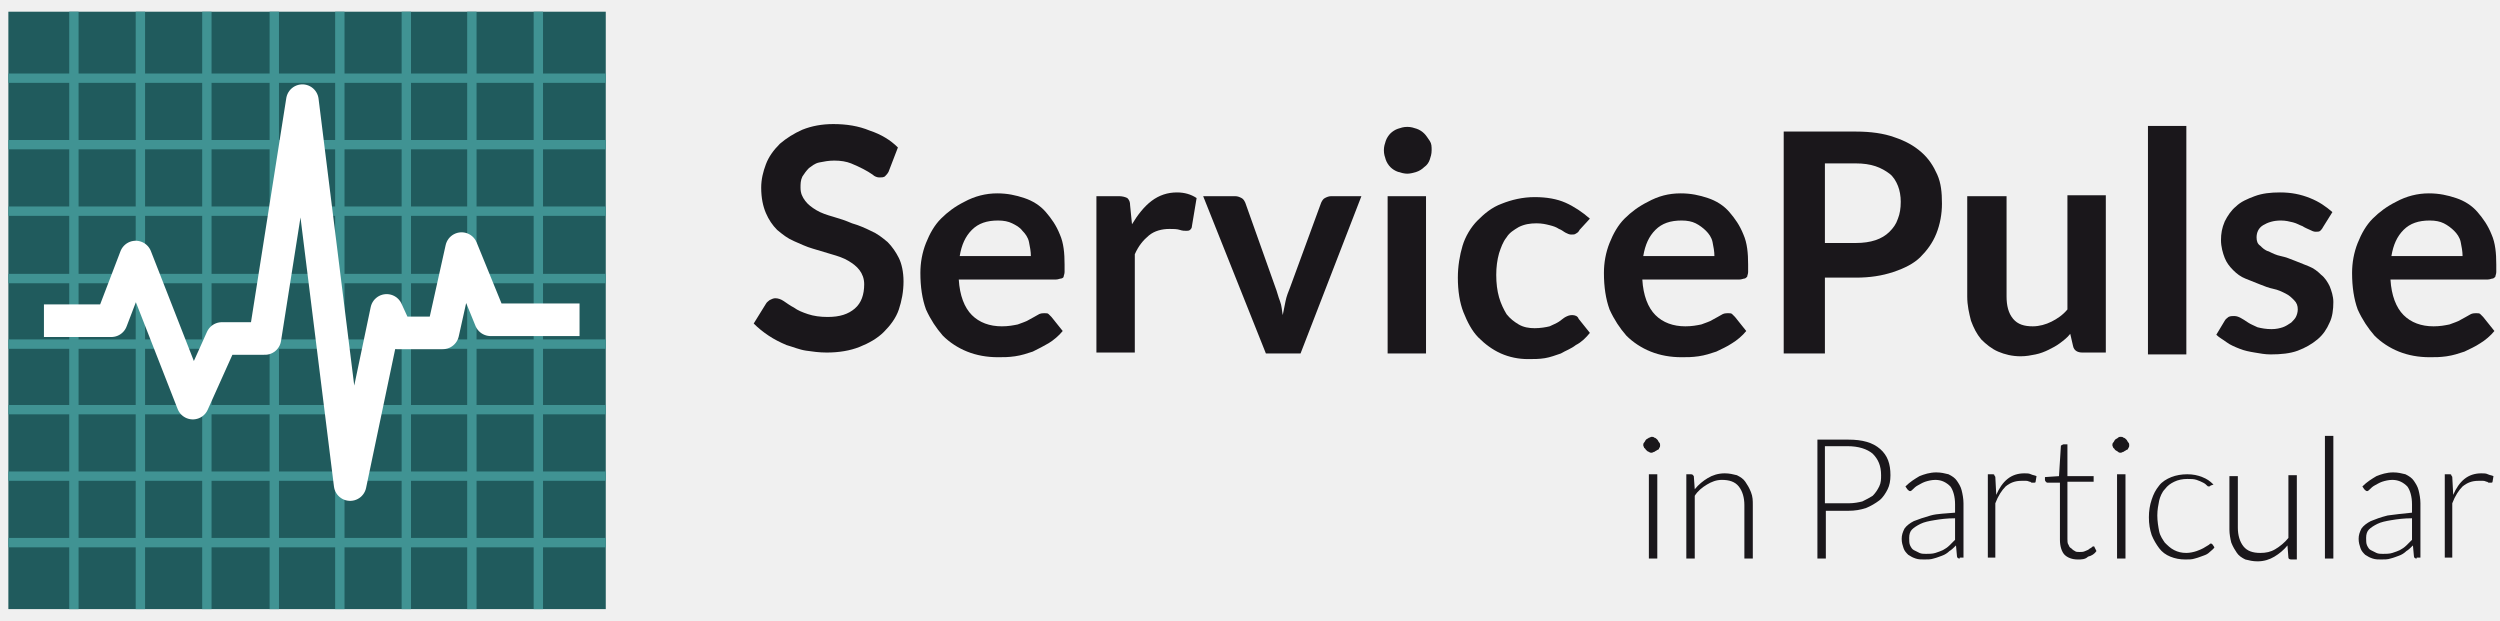
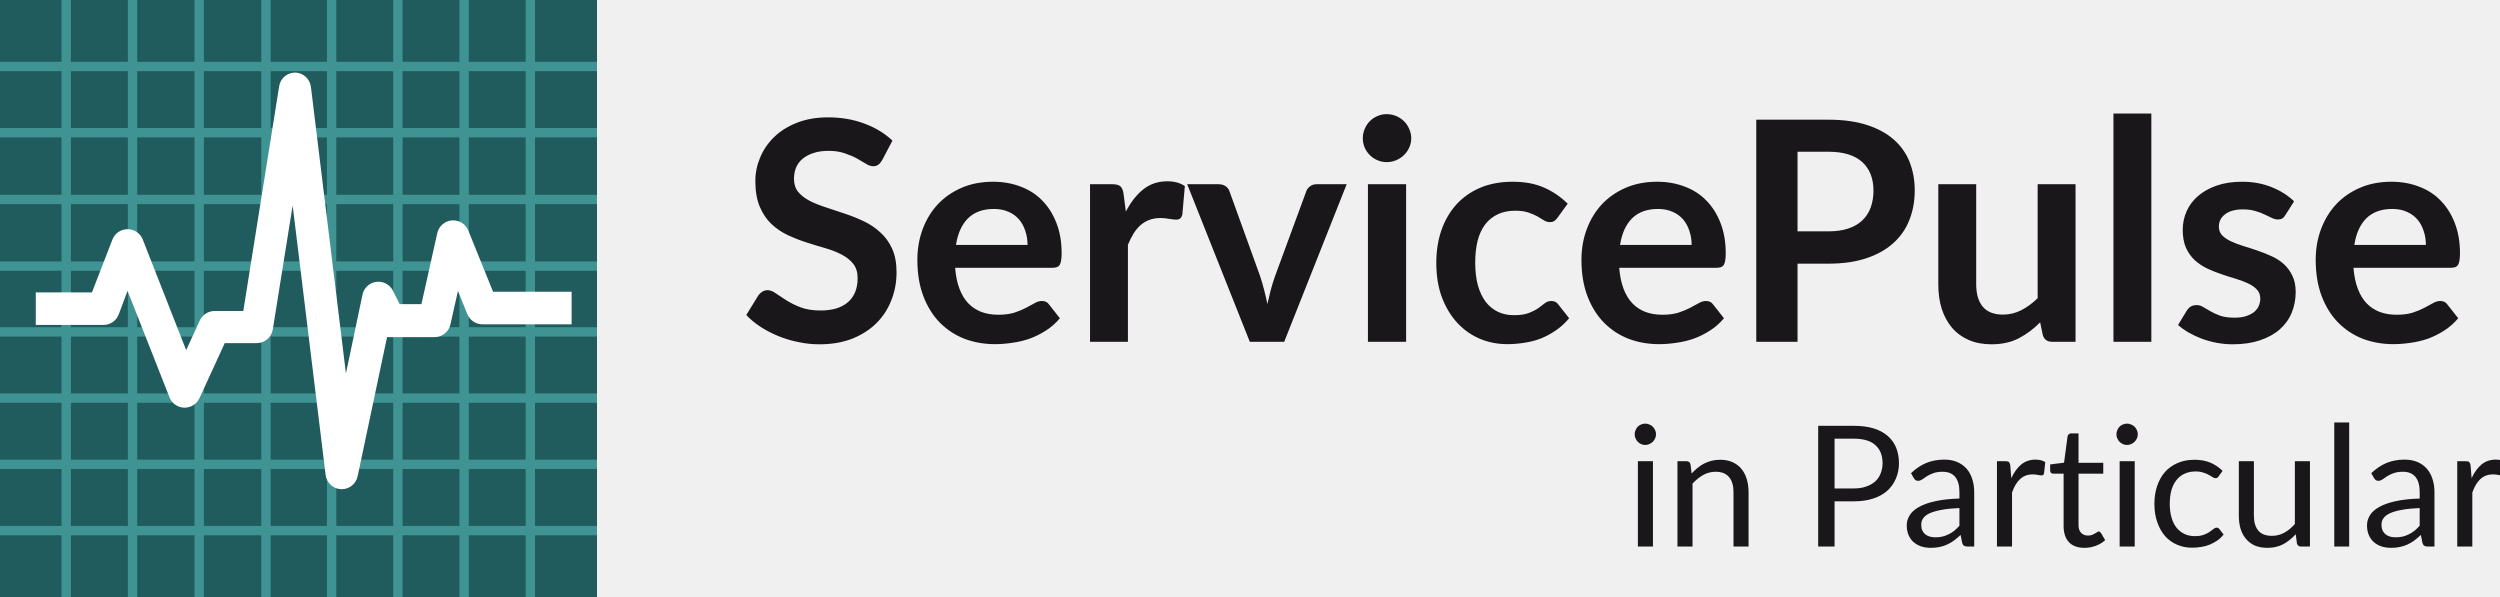
- <svg xmlns="http://www.w3.org/2000/svg" fill-rule="evenodd" xml:space="preserve" height="100%" width="100%" version="1.1" stroke-miterlimit="1.414" clip-rule="evenodd" viewBox="0 0 451 112">
-   <g transform="translate(-52 -80)">
-     <g id="SP-bw" transform="matrix(1.6892 0 0 1.6892 -178.25 -93.734)">
-       <path fill="#1a171b" d="m231.2 121.2c-0.1 0.2-0.3 0.4-0.4 0.5-0.2 0.1-0.3 0.1-0.6 0.1-0.2 0-0.5-0.1-0.7-0.3-0.3-0.2-0.6-0.4-1-0.6s-0.8-0.4-1.3-0.6-1.1-0.3-1.8-0.3c-0.6 0-1.1 0.1-1.6 0.2s-0.8 0.4-1.1 0.6c-0.3 0.3-0.5 0.6-0.7 0.9-0.2 0.4-0.2 0.8-0.2 1.2 0 0.6 0.2 1 0.5 1.4s0.7 0.7 1.2 1 1.1 0.5 1.8 0.7 1.3 0.4 2 0.7c0.7 0.2 1.4 0.5 2 0.8 0.7 0.3 1.2 0.7 1.8 1.2 0.5 0.5 0.9 1.1 1.2 1.7s0.5 1.5 0.5 2.5c0 1.1-0.2 2.1-0.5 3s-0.9 1.7-1.6 2.4-1.6 1.2-2.6 1.6-2.2 0.6-3.5 0.6c-0.8 0-1.5-0.1-2.2-0.2s-1.4-0.4-2.1-0.6c-0.7-0.3-1.3-0.6-1.9-1s-1.1-0.8-1.6-1.3l1.3-2.1c0.1-0.2 0.3-0.3 0.4-0.4 0.2-0.1 0.4-0.2 0.6-0.2 0.3 0 0.6 0.1 0.9 0.3s0.7 0.5 1.1 0.7c0.4 0.3 0.9 0.5 1.5 0.7s1.3 0.3 2.1 0.3c1.3 0 2.2-0.3 2.9-0.9s1-1.5 1-2.6c0-0.6-0.2-1.1-0.5-1.5s-0.7-0.7-1.2-1-1.1-0.5-1.8-0.7-1.3-0.4-2-0.6-1.3-0.5-2-0.8-1.2-0.7-1.8-1.2c-0.5-0.5-0.9-1.1-1.2-1.8s-0.5-1.6-0.5-2.7c0-0.9 0.2-1.7 0.5-2.5s0.8-1.5 1.5-2.2c0.7-0.6 1.5-1.1 2.4-1.5 1-0.4 2.1-0.6 3.3-0.6 1.4 0 2.7 0.2 3.9 0.7 1.2 0.4 2.2 1 3 1.8l-1 2.6z" fill-rule="nonzero" />
-       <path fill="#1a171b" d="m242.8 123.5c1.1 0 2 0.2 2.9 0.5s1.7 0.8 2.3 1.5 1.1 1.4 1.5 2.4c0.4 0.9 0.5 2 0.5 3.2v0.8c0 0.2-0.1 0.4-0.1 0.5s-0.2 0.2-0.3 0.2-0.3 0.1-0.5 0.1h-10.4c0.1 1.7 0.6 3 1.4 3.8s1.9 1.2 3.2 1.2c0.7 0 1.2-0.1 1.7-0.2 0.5-0.2 0.9-0.3 1.2-0.5 0.4-0.2 0.7-0.4 0.9-0.5 0.3-0.2 0.5-0.2 0.8-0.2 0.2 0 0.3 0 0.4 0.1l0.3 0.3 1.2 1.5c-0.4 0.5-1 1-1.5 1.3s-1.1 0.6-1.7 0.9c-0.6 0.2-1.2 0.4-1.9 0.5s-1.2 0.1-1.8 0.1c-1.2 0-2.3-0.2-3.3-0.6s-1.9-1-2.6-1.7c-0.7-0.8-1.3-1.7-1.8-2.8-0.4-1.1-0.6-2.4-0.6-3.9 0-1.1 0.2-2.2 0.6-3.2s0.9-1.9 1.6-2.6 1.5-1.3 2.5-1.8c1.1-0.6 2.3-0.9 3.5-0.9zm0.1 2.9c-1.2 0-2.1 0.3-2.8 1s-1.1 1.6-1.3 2.8h7.6c0-0.5-0.1-1-0.2-1.5s-0.4-0.9-0.7-1.2c-0.3-0.4-0.7-0.6-1.1-0.8s-0.9-0.3-1.5-0.3z" fill-rule="nonzero" />
-       <path fill="#1a171b" d="m253.4 140.6v-16.8h2.4c0.4 0 0.7 0.1 0.9 0.2 0.2 0.2 0.3 0.4 0.3 0.8l0.2 2c0.6-1 1.3-1.9 2.1-2.5s1.7-0.9 2.7-0.9c0.8 0 1.5 0.2 2.1 0.6l-0.5 3c0 0.2-0.1 0.3-0.2 0.4s-0.3 0.1-0.4 0.1c-0.2 0-0.4 0-0.7-0.1s-0.7-0.1-1.1-0.1c-0.8 0-1.6 0.2-2.2 0.7s-1.1 1.1-1.5 2v10.5h-4.1v0.1z" fill-rule="nonzero" />
-       <path fill="#1a171b" d="m275.2 140.6h-3.7l-6.7-16.8h3.4c0.3 0 0.5 0.1 0.7 0.2s0.3 0.3 0.4 0.5l3.2 9c0.2 0.5 0.3 1 0.5 1.5s0.2 1 0.3 1.5l0.3-1.5c0.1-0.5 0.3-1 0.5-1.5l3.3-9c0.1-0.2 0.2-0.4 0.4-0.5s0.4-0.2 0.7-0.2h3.2l-6.5 16.8z" fill-rule="nonzero" />
-       <path fill="#1a171b" d="m289.2 118.9c0 0.4-0.1 0.7-0.2 1s-0.3 0.6-0.6 0.8c-0.2 0.2-0.5 0.4-0.8 0.5s-0.7 0.2-1 0.2-0.7-0.1-1-0.2-0.6-0.3-0.8-0.5-0.4-0.5-0.5-0.8-0.2-0.6-0.2-1 0.1-0.7 0.2-1 0.3-0.6 0.5-0.8 0.5-0.4 0.8-0.5 0.6-0.2 1-0.2 0.7 0.1 1 0.2 0.6 0.3 0.8 0.5 0.4 0.5 0.6 0.8 0.2 0.6 0.2 1zm-0.6 4.9v16.8h-4.1v-16.8h4.1z" fill-rule="nonzero" />
-       <path fill="#1a171b" d="m305 127.4c-0.1 0.2-0.2 0.3-0.4 0.4-0.1 0.1-0.3 0.1-0.5 0.1s-0.4-0.1-0.6-0.2-0.4-0.3-0.7-0.4c-0.3-0.2-0.6-0.3-1-0.4s-0.8-0.2-1.4-0.2c-0.7 0-1.3 0.1-1.9 0.4-0.5 0.3-1 0.6-1.3 1.1-0.4 0.5-0.6 1.1-0.8 1.7-0.2 0.7-0.3 1.5-0.3 2.3 0 0.9 0.1 1.7 0.3 2.4s0.5 1.3 0.8 1.8c0.4 0.5 0.8 0.8 1.3 1.1s1.1 0.4 1.7 0.4 1.2-0.1 1.6-0.2c0.4-0.2 0.7-0.3 1-0.5s0.5-0.4 0.7-0.5 0.4-0.2 0.7-0.2 0.6 0.1 0.7 0.4l1.2 1.5c-0.4 0.5-0.9 1-1.5 1.3-0.5 0.4-1.1 0.6-1.6 0.9-0.6 0.2-1.1 0.4-1.7 0.5s-1.2 0.1-1.8 0.1c-1 0-2-0.2-2.9-0.6s-1.7-1-2.4-1.7-1.2-1.7-1.6-2.7-0.6-2.3-0.6-3.7c0-1.2 0.2-2.4 0.5-3.4s0.9-2 1.6-2.7 1.5-1.4 2.6-1.8c1-0.4 2.2-0.7 3.5-0.7s2.4 0.2 3.3 0.6 1.8 1 2.6 1.7l-1.1 1.2z" fill-rule="nonzero" />
-       <path fill="#1a171b" d="m315.8 123.5c1.1 0 2 0.2 2.9 0.5s1.7 0.8 2.3 1.5 1.1 1.4 1.5 2.4c0.4 0.9 0.5 2 0.5 3.2v0.8c0 0.2-0.1 0.4-0.1 0.5-0.1 0.1-0.2 0.2-0.3 0.2s-0.3 0.1-0.5 0.1h-10.4c0.1 1.7 0.6 3 1.4 3.8s1.9 1.2 3.2 1.2c0.7 0 1.2-0.1 1.7-0.2 0.5-0.2 0.9-0.3 1.2-0.5 0.4-0.2 0.7-0.4 0.9-0.5 0.3-0.2 0.5-0.2 0.8-0.2 0.2 0 0.3 0 0.4 0.1l0.3 0.3 1.2 1.5c-0.4 0.5-1 1-1.5 1.3-0.6 0.4-1.1 0.6-1.7 0.9-0.6 0.2-1.2 0.4-1.9 0.5s-1.2 0.1-1.8 0.1c-1.2 0-2.3-0.2-3.3-0.6s-1.9-1-2.6-1.7c-0.7-0.8-1.3-1.7-1.8-2.8-0.4-1.1-0.6-2.4-0.6-3.9 0-1.1 0.2-2.2 0.6-3.2s0.9-1.9 1.6-2.6 1.5-1.3 2.5-1.8c1.1-0.6 2.2-0.9 3.5-0.9zm0.1 2.9c-1.2 0-2.1 0.3-2.8 1s-1.1 1.6-1.3 2.8h7.6c0-0.5-0.1-1-0.2-1.5s-0.4-0.9-0.7-1.2-0.7-0.6-1.1-0.8-0.9-0.3-1.5-0.3z" fill-rule="nonzero" />
-       <path fill="#1a171b" d="m331.2 132.3v8.3h-4.4v-23.7h7.7c1.6 0 3 0.2 4.1 0.6 1.2 0.4 2.1 0.9 2.9 1.6s1.3 1.5 1.7 2.4 0.5 1.9 0.5 3.1c0 1.1-0.2 2.2-0.6 3.2s-1 1.8-1.7 2.5-1.7 1.2-2.9 1.6-2.5 0.6-4 0.6h-3.3v-0.2zm0-3.5h3.3c0.8 0 1.5-0.1 2.1-0.3s1.1-0.5 1.5-0.9 0.7-0.8 0.9-1.4c0.2-0.5 0.3-1.1 0.3-1.8 0-0.6-0.1-1.2-0.3-1.7s-0.5-1-0.9-1.3-0.9-0.6-1.5-0.8-1.3-0.3-2.1-0.3h-3.3v8.5z" fill-rule="nonzero" />
-       <path fill="#1a171b" d="m350.6 123.8v10.7c0 1 0.2 1.8 0.7 2.4s1.2 0.8 2.1 0.8c0.7 0 1.4-0.2 2-0.5s1.2-0.7 1.7-1.3v-12.2h4.1v16.8h-2.5c-0.5 0-0.9-0.2-1-0.7l-0.3-1.3c-0.3 0.4-0.7 0.7-1.1 1s-0.8 0.5-1.2 0.7-0.9 0.4-1.4 0.5-1 0.2-1.6 0.2c-0.9 0-1.7-0.2-2.4-0.5s-1.3-0.8-1.8-1.3c-0.5-0.6-0.8-1.2-1.1-2-0.2-0.8-0.4-1.6-0.4-2.6v-10.7h4.2z" fill-rule="nonzero" />
-       <rect fill-rule="nonzero" height="24.4" width="4.1" y="116.3" x="365.7" fill="#1a171b" />
-       <path fill="#1a171b" d="m384.4 127.1c-0.1 0.2-0.2 0.3-0.3 0.4s-0.3 0.1-0.5 0.1-0.4-0.1-0.6-0.2-0.5-0.2-0.8-0.4c-0.3-0.1-0.6-0.3-1-0.4s-0.8-0.2-1.3-0.2c-0.8 0-1.4 0.2-1.9 0.5s-0.7 0.8-0.7 1.3c0 0.4 0.1 0.7 0.4 0.9 0.2 0.2 0.5 0.5 0.9 0.6 0.4 0.2 0.8 0.4 1.3 0.5s1 0.3 1.5 0.5l1.5 0.6c0.5 0.2 0.9 0.5 1.3 0.9 0.4 0.3 0.7 0.8 0.9 1.2 0.2 0.5 0.4 1.1 0.4 1.7 0 0.8-0.1 1.6-0.4 2.2-0.3 0.7-0.7 1.3-1.3 1.8s-1.3 0.9-2.1 1.2-1.8 0.4-2.9 0.4c-0.6 0-1.1-0.1-1.7-0.2s-1.1-0.2-1.6-0.4-1-0.4-1.4-0.7-0.8-0.5-1.1-0.8l0.9-1.5c0.1-0.2 0.3-0.3 0.4-0.4 0.2-0.1 0.4-0.1 0.6-0.1 0.3 0 0.5 0.1 0.7 0.2s0.5 0.3 0.8 0.5 0.6 0.3 1 0.5c0.4 0.1 0.9 0.2 1.5 0.2 0.5 0 0.9-0.1 1.2-0.2s0.6-0.3 0.9-0.5c0.2-0.2 0.4-0.4 0.5-0.6s0.2-0.5 0.2-0.8c0-0.4-0.1-0.7-0.4-1s-0.5-0.5-0.9-0.7-0.8-0.4-1.3-0.5-1-0.3-1.5-0.5l-1.5-0.6c-0.5-0.2-0.9-0.5-1.3-0.9s-0.7-0.8-0.9-1.3-0.4-1.2-0.4-1.9 0.1-1.3 0.4-2c0.3-0.6 0.7-1.2 1.2-1.6 0.5-0.5 1.2-0.8 2-1.1s1.7-0.4 2.7-0.4c1.2 0 2.2 0.2 3.2 0.6s1.7 0.9 2.4 1.5l-1 1.6z" fill-rule="nonzero" />
-       <path fill="#1a171b" d="m395.7 123.5c1.1 0 2 0.2 2.9 0.5s1.7 0.8 2.3 1.5 1.1 1.4 1.5 2.4c0.4 0.9 0.5 2 0.5 3.2v0.8c0 0.2-0.1 0.4-0.1 0.5-0.1 0.1-0.2 0.2-0.3 0.2s-0.3 0.1-0.5 0.1h-10.4c0.1 1.7 0.6 3 1.4 3.8s1.9 1.2 3.2 1.2c0.7 0 1.2-0.1 1.7-0.2 0.5-0.2 0.9-0.3 1.2-0.5 0.4-0.2 0.7-0.4 0.9-0.5 0.3-0.2 0.5-0.2 0.8-0.2 0.2 0 0.3 0 0.4 0.1l0.3 0.3 1.2 1.5c-0.4 0.5-1 1-1.5 1.3-0.6 0.4-1.1 0.6-1.7 0.9-0.6 0.2-1.2 0.4-1.9 0.5s-1.2 0.1-1.8 0.1c-1.2 0-2.3-0.2-3.3-0.6s-1.9-1-2.6-1.7c-0.7-0.8-1.3-1.7-1.8-2.8-0.4-1.1-0.6-2.4-0.6-3.9 0-1.1 0.2-2.2 0.6-3.2s0.9-1.9 1.6-2.6 1.5-1.3 2.5-1.8c1.1-0.6 2.3-0.9 3.5-0.9zm0.1 2.9c-1.2 0-2.1 0.3-2.8 1s-1.1 1.6-1.3 2.8h7.6c0-0.5-0.1-1-0.2-1.5s-0.4-0.9-0.7-1.2-0.7-0.6-1.1-0.8-0.9-0.3-1.5-0.3z" fill-rule="nonzero" />
-       <path fill="#1a171b" d="m313.6 150.4c0 0.1 0 0.2-0.1 0.3 0 0.1-0.1 0.2-0.2 0.2-0.1 0.1-0.2 0.1-0.3 0.2-0.1 0-0.2 0.1-0.3 0.1s-0.2 0-0.3-0.1c-0.1 0-0.2-0.1-0.3-0.2s-0.1-0.2-0.2-0.2c0-0.1-0.1-0.2-0.1-0.3s0-0.2 0.1-0.3 0.1-0.2 0.2-0.3 0.2-0.1 0.3-0.2c0.1 0 0.2-0.1 0.3-0.1s0.2 0 0.3 0.1c0.1 0 0.2 0.1 0.3 0.2s0.1 0.2 0.2 0.3 0.1 0.2 0.1 0.3zm-0.3 3.1v9h-0.9v-9h0.9z" fill-rule="nonzero" />
-       <path fill="#1a171b" d="m316.4 162.5v-9h0.5c0.2 0 0.2 0.1 0.3 0.2l0.1 1.4c0.4-0.5 0.9-0.9 1.4-1.2s1.1-0.5 1.8-0.5c0.5 0 0.9 0.1 1.3 0.2 0.4 0.2 0.7 0.4 0.9 0.7s0.4 0.6 0.6 1.1 0.2 0.9 0.2 1.4v5.7h-0.9v-5.7c0-0.8-0.2-1.5-0.6-2s-1-0.7-1.8-0.7c-0.6 0-1.1 0.2-1.6 0.5s-1 0.7-1.3 1.2v6.7h-0.9z" fill-rule="nonzero" />
-       <path fill="#1a171b" d="m331.3 157.4v5.1h-0.9v-12.7h3.3c1.5 0 2.6 0.3 3.4 1s1.1 1.6 1.1 2.8c0 0.6-0.1 1.1-0.3 1.5s-0.5 0.9-0.9 1.2-0.9 0.6-1.4 0.8c-0.6 0.2-1.2 0.3-1.9 0.3h-2.4zm0-0.8h2.4c0.6 0 1.1-0.1 1.5-0.2 0.4-0.2 0.8-0.4 1.1-0.6 0.3-0.3 0.5-0.6 0.7-1s0.2-0.8 0.2-1.2c0-1-0.3-1.7-0.9-2.3-0.6-0.5-1.5-0.8-2.7-0.8h-2.4v6.1h0.1z" fill-rule="nonzero" />
-       <path fill="#1a171b" d="m345.6 162.5c-0.2 0-0.3-0.1-0.3-0.3l-0.1-1.1c-0.2 0.2-0.5 0.5-0.7 0.6-0.2 0.2-0.5 0.4-0.8 0.5s-0.5 0.2-0.9 0.3c-0.3 0.1-0.6 0.1-1 0.1-0.3 0-0.6 0-0.9-0.1s-0.5-0.2-0.8-0.4c-0.2-0.2-0.4-0.4-0.5-0.7s-0.2-0.6-0.2-1 0.1-0.7 0.3-1.1c0.2-0.3 0.6-0.6 1-0.8 0.5-0.2 1.1-0.4 1.8-0.6s1.6-0.2 2.6-0.3v-0.9c0-0.8-0.2-1.5-0.5-1.9-0.4-0.4-0.9-0.7-1.6-0.7-0.4 0-0.8 0.1-1.1 0.2s-0.6 0.3-0.8 0.4-0.4 0.3-0.5 0.4-0.2 0.2-0.3 0.2-0.2-0.1-0.3-0.2l-0.2-0.3c0.5-0.5 1-0.8 1.5-1.1 0.5-0.2 1.1-0.4 1.8-0.4 0.5 0 0.9 0.1 1.3 0.2 0.4 0.2 0.7 0.4 0.9 0.7s0.4 0.6 0.5 1 0.2 0.9 0.2 1.4v5.8h-0.4v0.1zm-3.6-0.5c0.3 0 0.7 0 1-0.1s0.6-0.2 0.8-0.3 0.5-0.3 0.7-0.5l0.6-0.6v-2.3c-0.9 0-1.6 0.1-2.2 0.2s-1.1 0.2-1.5 0.4-0.7 0.4-0.9 0.6-0.3 0.5-0.3 0.9c0 0.3 0 0.6 0.1 0.8s0.2 0.4 0.4 0.5l0.6 0.3c0.2 0.1 0.5 0.1 0.7 0.1z" fill-rule="nonzero" />
-       <path fill="#1a171b" d="m348.6 162.5v-9h0.5c0.1 0 0.2 0 0.2 0.1s0.1 0.1 0.1 0.2l0.1 1.9c0.3-0.7 0.7-1.3 1.2-1.7s1.1-0.6 1.8-0.6c0.3 0 0.5 0 0.7 0.1s0.4 0.1 0.6 0.2l-0.1 0.6c0 0.1-0.1 0.1-0.2 0.1h-0.2c-0.1 0-0.1-0.1-0.2-0.1s-0.2-0.1-0.4-0.1h-0.5c-0.7 0-1.2 0.2-1.7 0.6-0.4 0.4-0.8 1-1.1 1.8v5.8h-0.8v0.1z" fill-rule="nonzero" />
-       <path fill="#1a171b" d="m358.2 162.6c-0.6 0-1.1-0.2-1.4-0.5s-0.5-0.9-0.5-1.6v-6.1h-1.3c-0.1 0-0.1 0-0.2-0.1 0 0-0.1-0.1-0.1-0.2v-0.3l1.5-0.1 0.2-3.2c0-0.1 0-0.1 0.1-0.1 0 0 0.1-0.1 0.2-0.1h0.4v3.4h2.8v0.6h-2.8v6.1c0 0.2 0 0.5 0.1 0.6 0.1 0.2 0.1 0.3 0.3 0.4 0.1 0.1 0.2 0.2 0.4 0.3 0.1 0.1 0.3 0.1 0.5 0.1s0.4 0 0.6-0.1 0.3-0.1 0.4-0.2 0.2-0.1 0.3-0.2 0.1-0.1 0.2-0.1c0 0 0.1 0 0.1 0.1l0.2 0.4c-0.2 0.3-0.5 0.5-0.9 0.6-0.3 0.3-0.7 0.3-1.1 0.3z" fill-rule="nonzero" />
-       <path fill="#1a171b" d="m363.7 150.4c0 0.1 0 0.2-0.1 0.3 0 0.1-0.1 0.2-0.2 0.2-0.1 0.1-0.2 0.1-0.3 0.2-0.1 0-0.2 0.1-0.3 0.1s-0.2 0-0.3-0.1-0.2-0.1-0.3-0.2-0.1-0.2-0.2-0.2c0-0.1-0.1-0.2-0.1-0.3s0-0.2 0.1-0.3 0.1-0.2 0.2-0.3 0.2-0.1 0.3-0.2 0.2-0.1 0.3-0.1 0.2 0 0.3 0.1c0.1 0 0.2 0.1 0.3 0.2s0.1 0.2 0.2 0.3 0.1 0.2 0.1 0.3zm-0.4 3.1v9h-0.9v-9h0.9z" fill-rule="nonzero" />
-       <path fill="#1a171b" d="m372.4 154.7c-0.1 0.1-0.1 0.1 0 0-0.1 0.1-0.1 0.1-0.2 0.1s-0.1 0-0.2-0.1-0.2-0.2-0.4-0.3-0.4-0.2-0.7-0.3-0.6-0.1-1-0.1c-0.5 0-1 0.1-1.4 0.3s-0.7 0.4-1 0.8c-0.3 0.3-0.5 0.8-0.6 1.2-0.1 0.5-0.2 1-0.2 1.6s0.1 1.2 0.2 1.7 0.4 0.9 0.6 1.2c0.3 0.3 0.6 0.6 1 0.8s0.8 0.3 1.3 0.3c0.4 0 0.8-0.1 1.1-0.2s0.5-0.2 0.7-0.3 0.3-0.2 0.5-0.3 0.2-0.2 0.3-0.2 0.1 0 0.2 0.1l0.2 0.3c-0.1 0.2-0.3 0.3-0.5 0.5s-0.4 0.3-0.7 0.4-0.5 0.2-0.9 0.3c-0.3 0.1-0.6 0.1-1 0.1-0.6 0-1.1-0.1-1.6-0.3s-0.9-0.5-1.2-0.9-0.6-0.9-0.8-1.4c-0.2-0.6-0.3-1.2-0.3-1.9s0.1-1.3 0.3-1.9 0.4-1 0.8-1.5c0.3-0.4 0.8-0.7 1.3-0.9s1.1-0.3 1.7-0.3 1.1 0.1 1.6 0.3 0.8 0.4 1.2 0.8l-0.3 0.1z" fill-rule="nonzero" />
-       <path fill="#1a171b" d="m375.3 153.5v5.7c0 0.8 0.2 1.5 0.6 2s1 0.7 1.8 0.7c0.6 0 1.1-0.1 1.6-0.4s1-0.7 1.4-1.2v-6.7h0.9v9h-0.6c-0.2 0-0.3-0.1-0.3-0.2l-0.1-1.3c-0.4 0.5-0.9 0.9-1.4 1.2s-1.1 0.5-1.8 0.5c-0.5 0-0.9-0.1-1.3-0.2-0.4-0.2-0.7-0.4-0.9-0.7s-0.4-0.6-0.6-1.1c-0.1-0.4-0.2-0.9-0.2-1.4v-5.7h0.9v-0.2z" fill-rule="nonzero" />
-       <rect fill-rule="nonzero" height="13.1" width=".9" y="149.4" x="384.6" fill="#1a171b" />
-       <path fill="#1a171b" d="m394.4 162.5c-0.2 0-0.3-0.1-0.3-0.3l-0.1-1.1c-0.2 0.2-0.5 0.5-0.7 0.6-0.2 0.2-0.5 0.4-0.8 0.5s-0.5 0.2-0.9 0.3c-0.3 0.1-0.6 0.1-1 0.1-0.3 0-0.6 0-0.9-0.1s-0.5-0.2-0.8-0.4c-0.2-0.2-0.4-0.4-0.5-0.7s-0.2-0.6-0.2-1 0.1-0.7 0.3-1.1c0.2-0.3 0.6-0.6 1-0.8 0.5-0.2 1-0.4 1.8-0.6 0.7-0.1 1.6-0.2 2.6-0.3v-0.9c0-0.8-0.2-1.5-0.5-1.9-0.4-0.4-0.9-0.7-1.6-0.7-0.4 0-0.8 0.1-1.1 0.2s-0.6 0.3-0.8 0.4-0.4 0.3-0.5 0.4-0.2 0.2-0.3 0.2-0.2-0.1-0.3-0.2l-0.2-0.3c0.5-0.5 1-0.8 1.5-1.1 0.5-0.2 1.1-0.4 1.8-0.4 0.5 0 0.9 0.1 1.3 0.2 0.4 0.2 0.7 0.4 0.9 0.7s0.4 0.6 0.5 1 0.2 0.9 0.2 1.4v5.8h-0.4v0.1zm-3.6-0.5c0.3 0 0.7 0 1-0.1s0.6-0.2 0.8-0.3 0.5-0.3 0.7-0.5l0.6-0.6v-2.3c-0.9 0-1.6 0.1-2.2 0.2s-1.1 0.2-1.5 0.4-0.7 0.4-0.9 0.6-0.3 0.5-0.3 0.9c0 0.3 0 0.6 0.1 0.8s0.2 0.4 0.4 0.5l0.6 0.3c0.2 0.1 0.5 0.1 0.7 0.1z" fill-rule="nonzero" />
-       <path fill="#1a171b" d="m397.4 162.5v-9h0.5c0.1 0 0.2 0 0.2 0.1s0.1 0.1 0.1 0.2l0.1 1.9c0.3-0.7 0.7-1.3 1.2-1.7s1.1-0.6 1.8-0.6c0.3 0 0.5 0 0.7 0.1s0.4 0.1 0.6 0.2l-0.1 0.6c0 0.1-0.1 0.1-0.2 0.1h-0.2c-0.1 0-0.1-0.1-0.2-0.1s-0.2-0.1-0.4-0.1h-0.5c-0.7 0-1.2 0.2-1.7 0.6-0.4 0.4-0.8 1-1.1 1.8v5.8h-0.8v0.1z" fill-rule="nonzero" />
-       <rect height="63.8" width="63.8" y="104.1" x="137.2" fill="#205b5d" />
-       <path stroke-width="1px" d="m144.2 104.1v63.8" stroke="#409393" fill="none" />
-       <path stroke-width="1px" d="m151.3 104.1v63.8" stroke="#409393" fill="none" />
-       <path stroke-width="1px" d="m165.6 104.1v63.8" stroke="#409393" fill="none" />
-       <path stroke-width="1px" d="m172.6 104.1v63.8" stroke="#409393" fill="none" />
-       <path stroke-width="1px" d="m179.7 104.1v63.8" stroke="#409393" fill="none" />
-       <path stroke-width="1px" d="m186.7 104.1v63.8" stroke="#409393" fill="none" />
-       <path stroke-width="1px" d="m193.8 104.1v63.8" stroke="#409393" fill="none" />
-       <g transform="matrix(1.0016 0 0 1 -.21538 0)">
-         <path stroke-width="1px" d="m200.9 111.2h-63.7" stroke="#409393" fill="none" />
-       </g>
-       <g transform="matrix(1.0016 0 0 1 -.21538 0)">
-         <path stroke-width="1px" d="m200.9 118.3h-63.7" stroke="#409393" fill="none" />
-       </g>
-       <g transform="matrix(1.0016 0 0 1 -.21538 0)">
-         <path stroke-width="1px" d="m200.9 132.6h-63.7" stroke="#409393" fill="none" />
-       </g>
-       <g transform="matrix(1.0016 0 0 1 -.21538 0)">
-         <path stroke-width="1px" d="m200.9 139.6h-63.7" stroke="#409393" fill="none" />
-       </g>
-       <g transform="matrix(1.0016 0 0 1 -.21538 0)">
-         <path stroke-width="1px" d="m200.9 146.6h-63.7" stroke="#409393" fill="none" />
-       </g>
-       <g transform="matrix(1.0016 0 0 1 -.21538 0)">
-         <path stroke-width="1px" d="m200.9 153.7h-63.7" stroke="#409393" fill="none" />
-       </g>
-       <g transform="matrix(1.0016 0 0 1 -.21538 0)">
-         <path stroke-width="1px" d="m200.9 160.8h-63.7" stroke="#409393" fill="none" />
-       </g>
-       <g transform="matrix(1.0016 0 0 1 -.21538 0)">
-         <path stroke-width="1px" d="m137.2 125.4h63.7" stroke="#409393" fill="none" />
-       </g>
-       <path stroke-width="1px" d="m158.4 104.1v63.8" stroke="#409393" fill="none" />
-       <path stroke-linejoin="round" d="m141 137.1h7.2l2.6-6.8 6.1 15.6 3.1-6.9h4.6l4-25.4 5.1 41 3.9-18.6 1.1 2.4h4.9l2-9 3.1 7.6h9.5" stroke="#fff" stroke-width="3.48px" fill="none" />
-     </g>
-   </g>
+ <svg xmlns="http://www.w3.org/2000/svg" id="Layer_1" data-name="Layer 1" viewBox="0 0 266.96 63.75">
+   <defs>
+     <style>.cls-1{font-size:32.8px;font-weight:700;}.cls-1,.cls-2{fill:#1a171b;font-family:Lato;}.cls-2{font-size:18px;}.cls-3{fill:#205b5d;}.cls-4{fill:none;stroke:#409393;stroke-miterlimit:10;}.cls-5{fill:#fff;}</style>
+   </defs>
+   <text class="cls-1" transform="translate(78.94 36.5)">ServicePulse</text>
+   <text class="cls-2" transform="translate(173.54 58.36)">in Particular</text>
+   <rect class="cls-3" width="63.75" height="63.75" />
+   <line class="cls-4" x1="7.07" x2="7.07" y2="63.75" />
+   <line class="cls-4" x1="14.15" x2="14.15" y2="63.75" />
+   <line class="cls-4" x1="28.4" x2="28.4" y2="63.75" />
+   <line class="cls-4" x1="35.41" x2="35.41" y2="63.75" />
+   <line class="cls-4" x1="42.49" x2="42.49" y2="63.75" />
+   <line class="cls-4" x1="49.56" x2="49.56" y2="63.75" />
+   <line class="cls-4" x1="56.63" x2="56.63" y2="63.75" />
+   <line class="cls-4" x1="63.75" y1="7.1" y2="7.1" />
+   <line class="cls-4" x1="63.75" y1="14.17" y2="14.17" />
+   <line class="cls-4" x1="63.75" y1="28.42" y2="28.42" />
+   <line class="cls-4" x1="63.75" y1="35.44" y2="35.44" />
+   <line class="cls-4" x1="63.75" y1="42.51" y2="42.51" />
+   <line class="cls-4" x1="63.75" y1="49.58" y2="49.58" />
+   <line class="cls-4" x1="63.75" y1="56.66" y2="56.66" />
+   <line class="cls-4" y1="21.3" x2="63.75" y2="21.3" />
+   <line class="cls-4" x1="21.27" x2="21.27" y2="63.75" />
+   <path class="cls-5" d="M36.49,52.24H36.42a1.74,1.74,0,0,1-1.65-1.53L31.25,21.94,29.13,35.18a1.74,1.74,0,0,1-1.72,1.46H24l-2.7,5.88a1.74,1.74,0,0,1-3.2-.09L13.62,31.06l-0.94,2.51a1.74,1.74,0,0,1-1.63,1.13H3.82V31.22h6L12,25.59a1.74,1.74,0,0,1,3.25,0l4.63,11.8,1.46-3.18a1.74,1.74,0,0,1,1.58-1h3.06l3.83-24a1.72,1.72,0,0,1,1.75-1.46A1.74,1.74,0,0,1,33.2,9.27l3.74,30.61,1.75-8.33A1.74,1.74,0,0,1,42,31.12l0.68,1.36H45l1.7-7.61A1.74,1.74,0,0,1,50,24.6l2.65,6.55h8.39v3.48H51.51a1.74,1.74,0,0,1-1.61-1.09l-1-2.47L48.11,34.6A1.74,1.74,0,0,1,46.41,36H41.56l-0.23,0L38.19,50.86A1.74,1.74,0,0,1,36.49,52.24Z" />
</svg>
